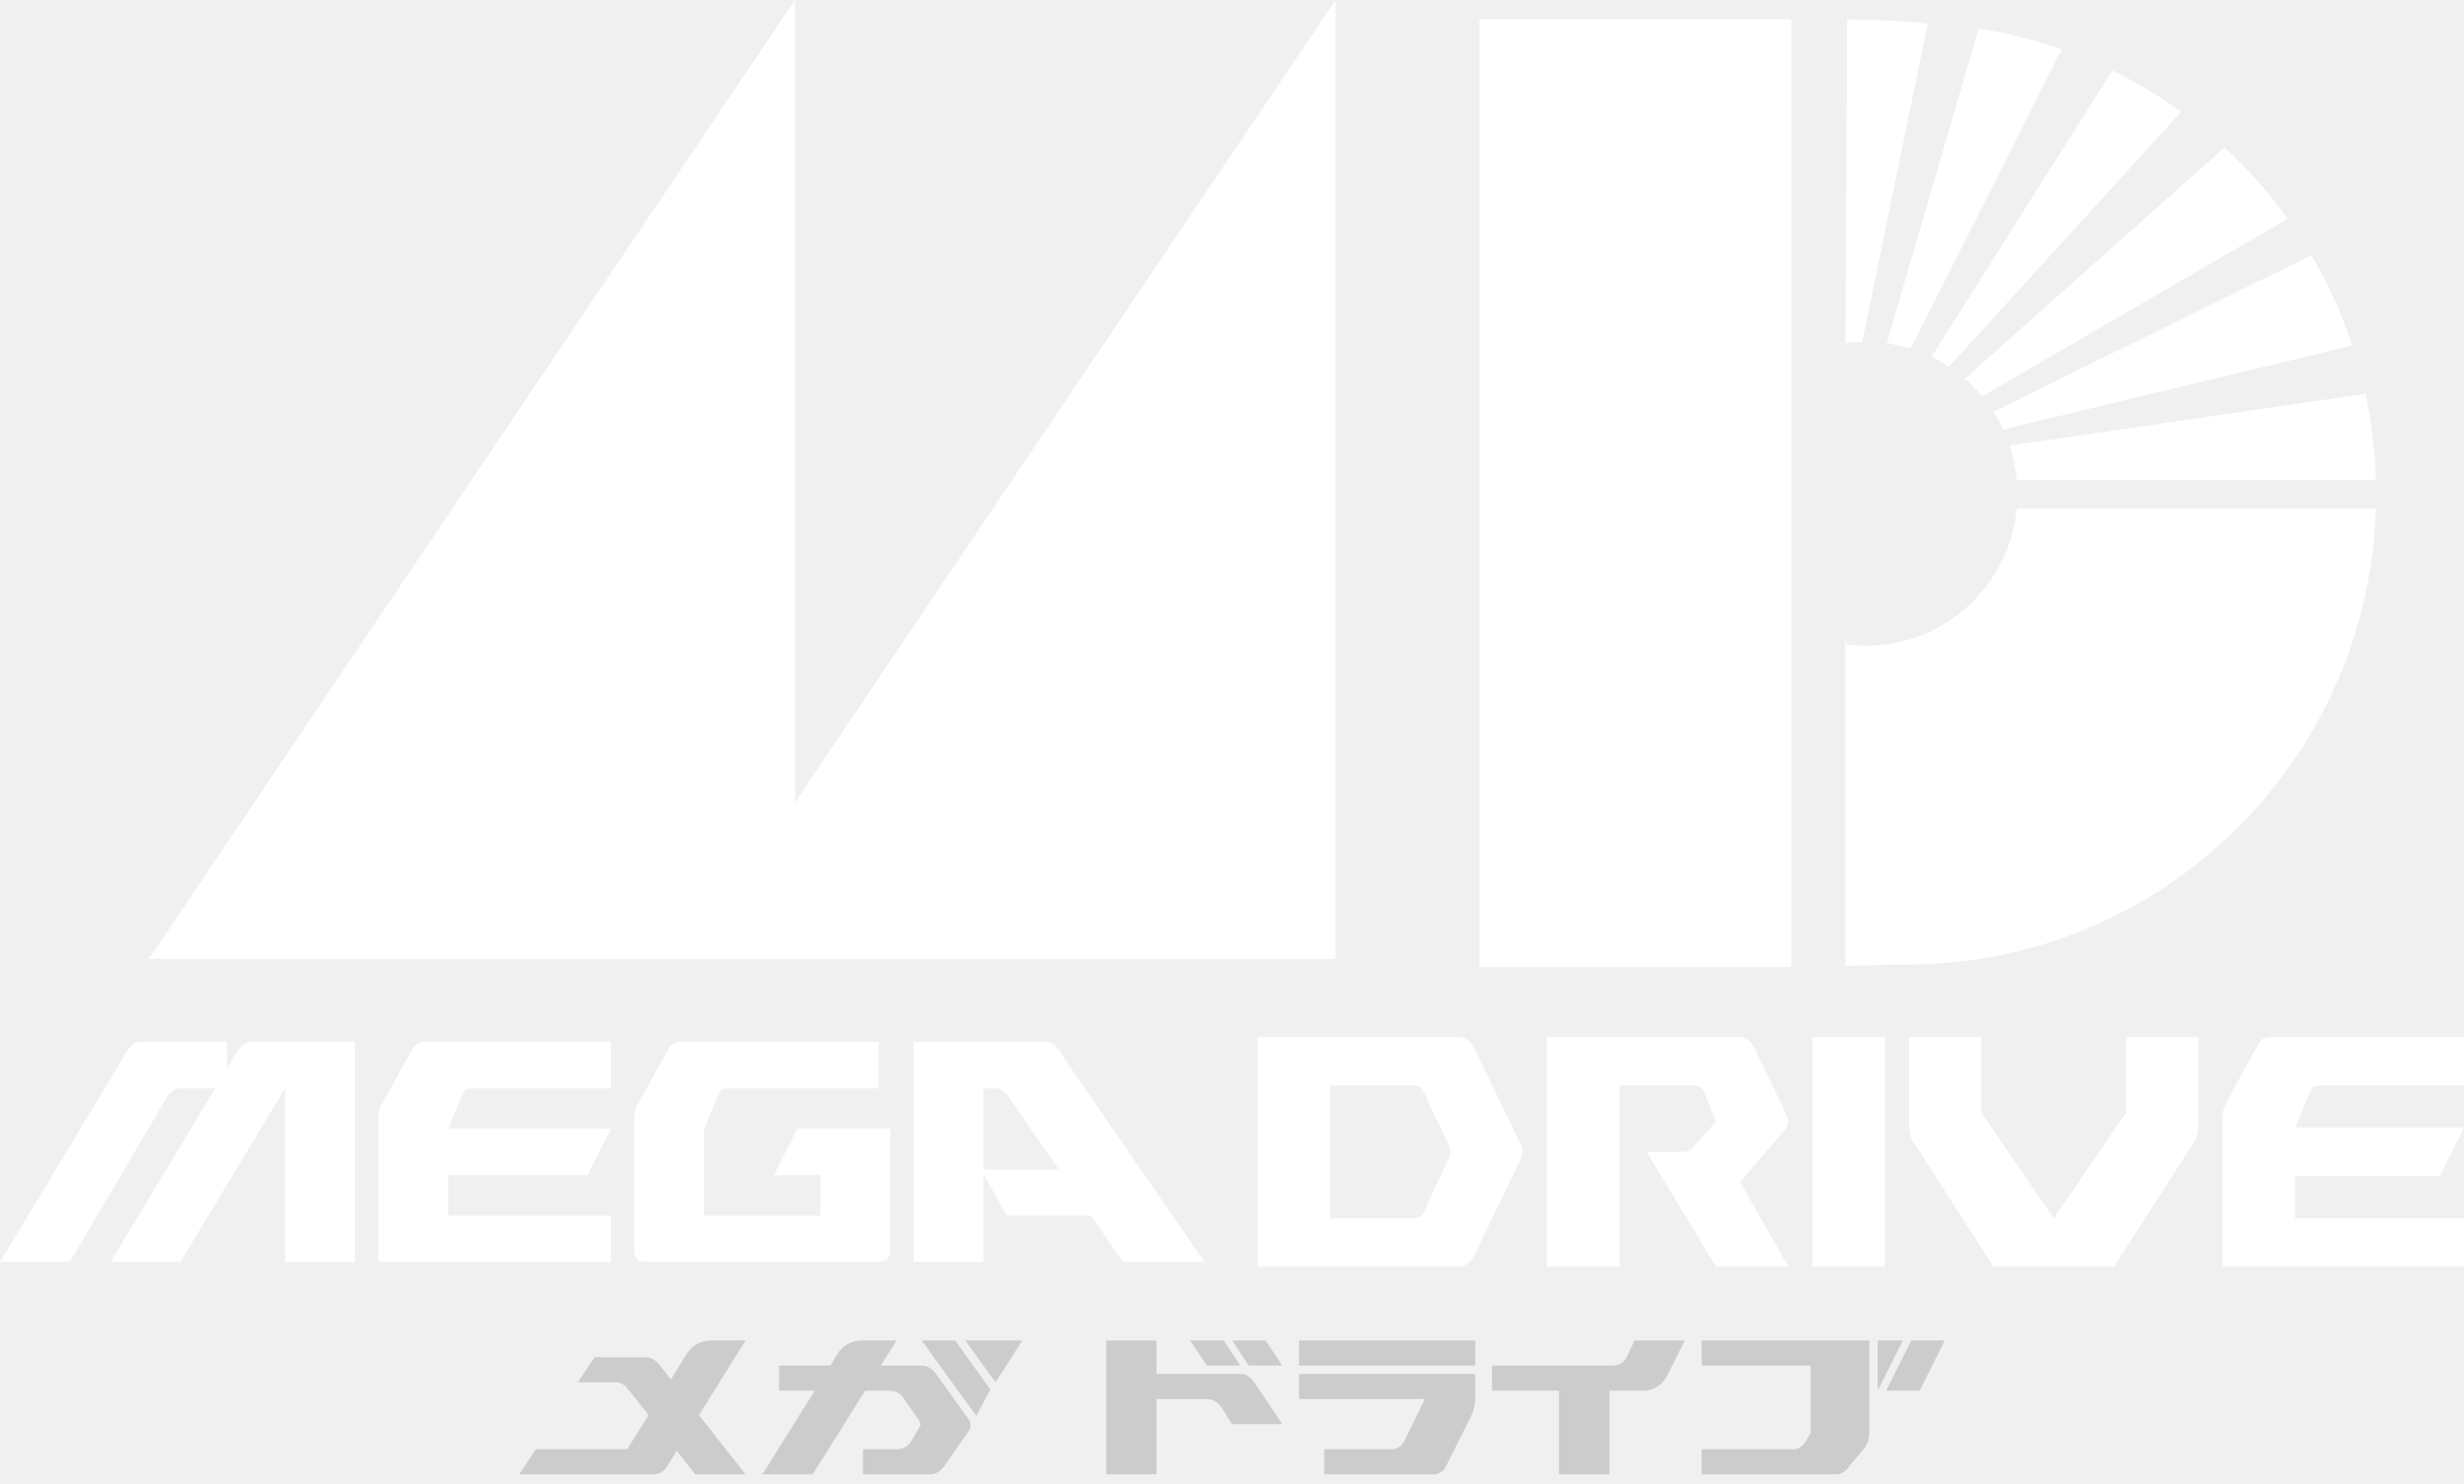
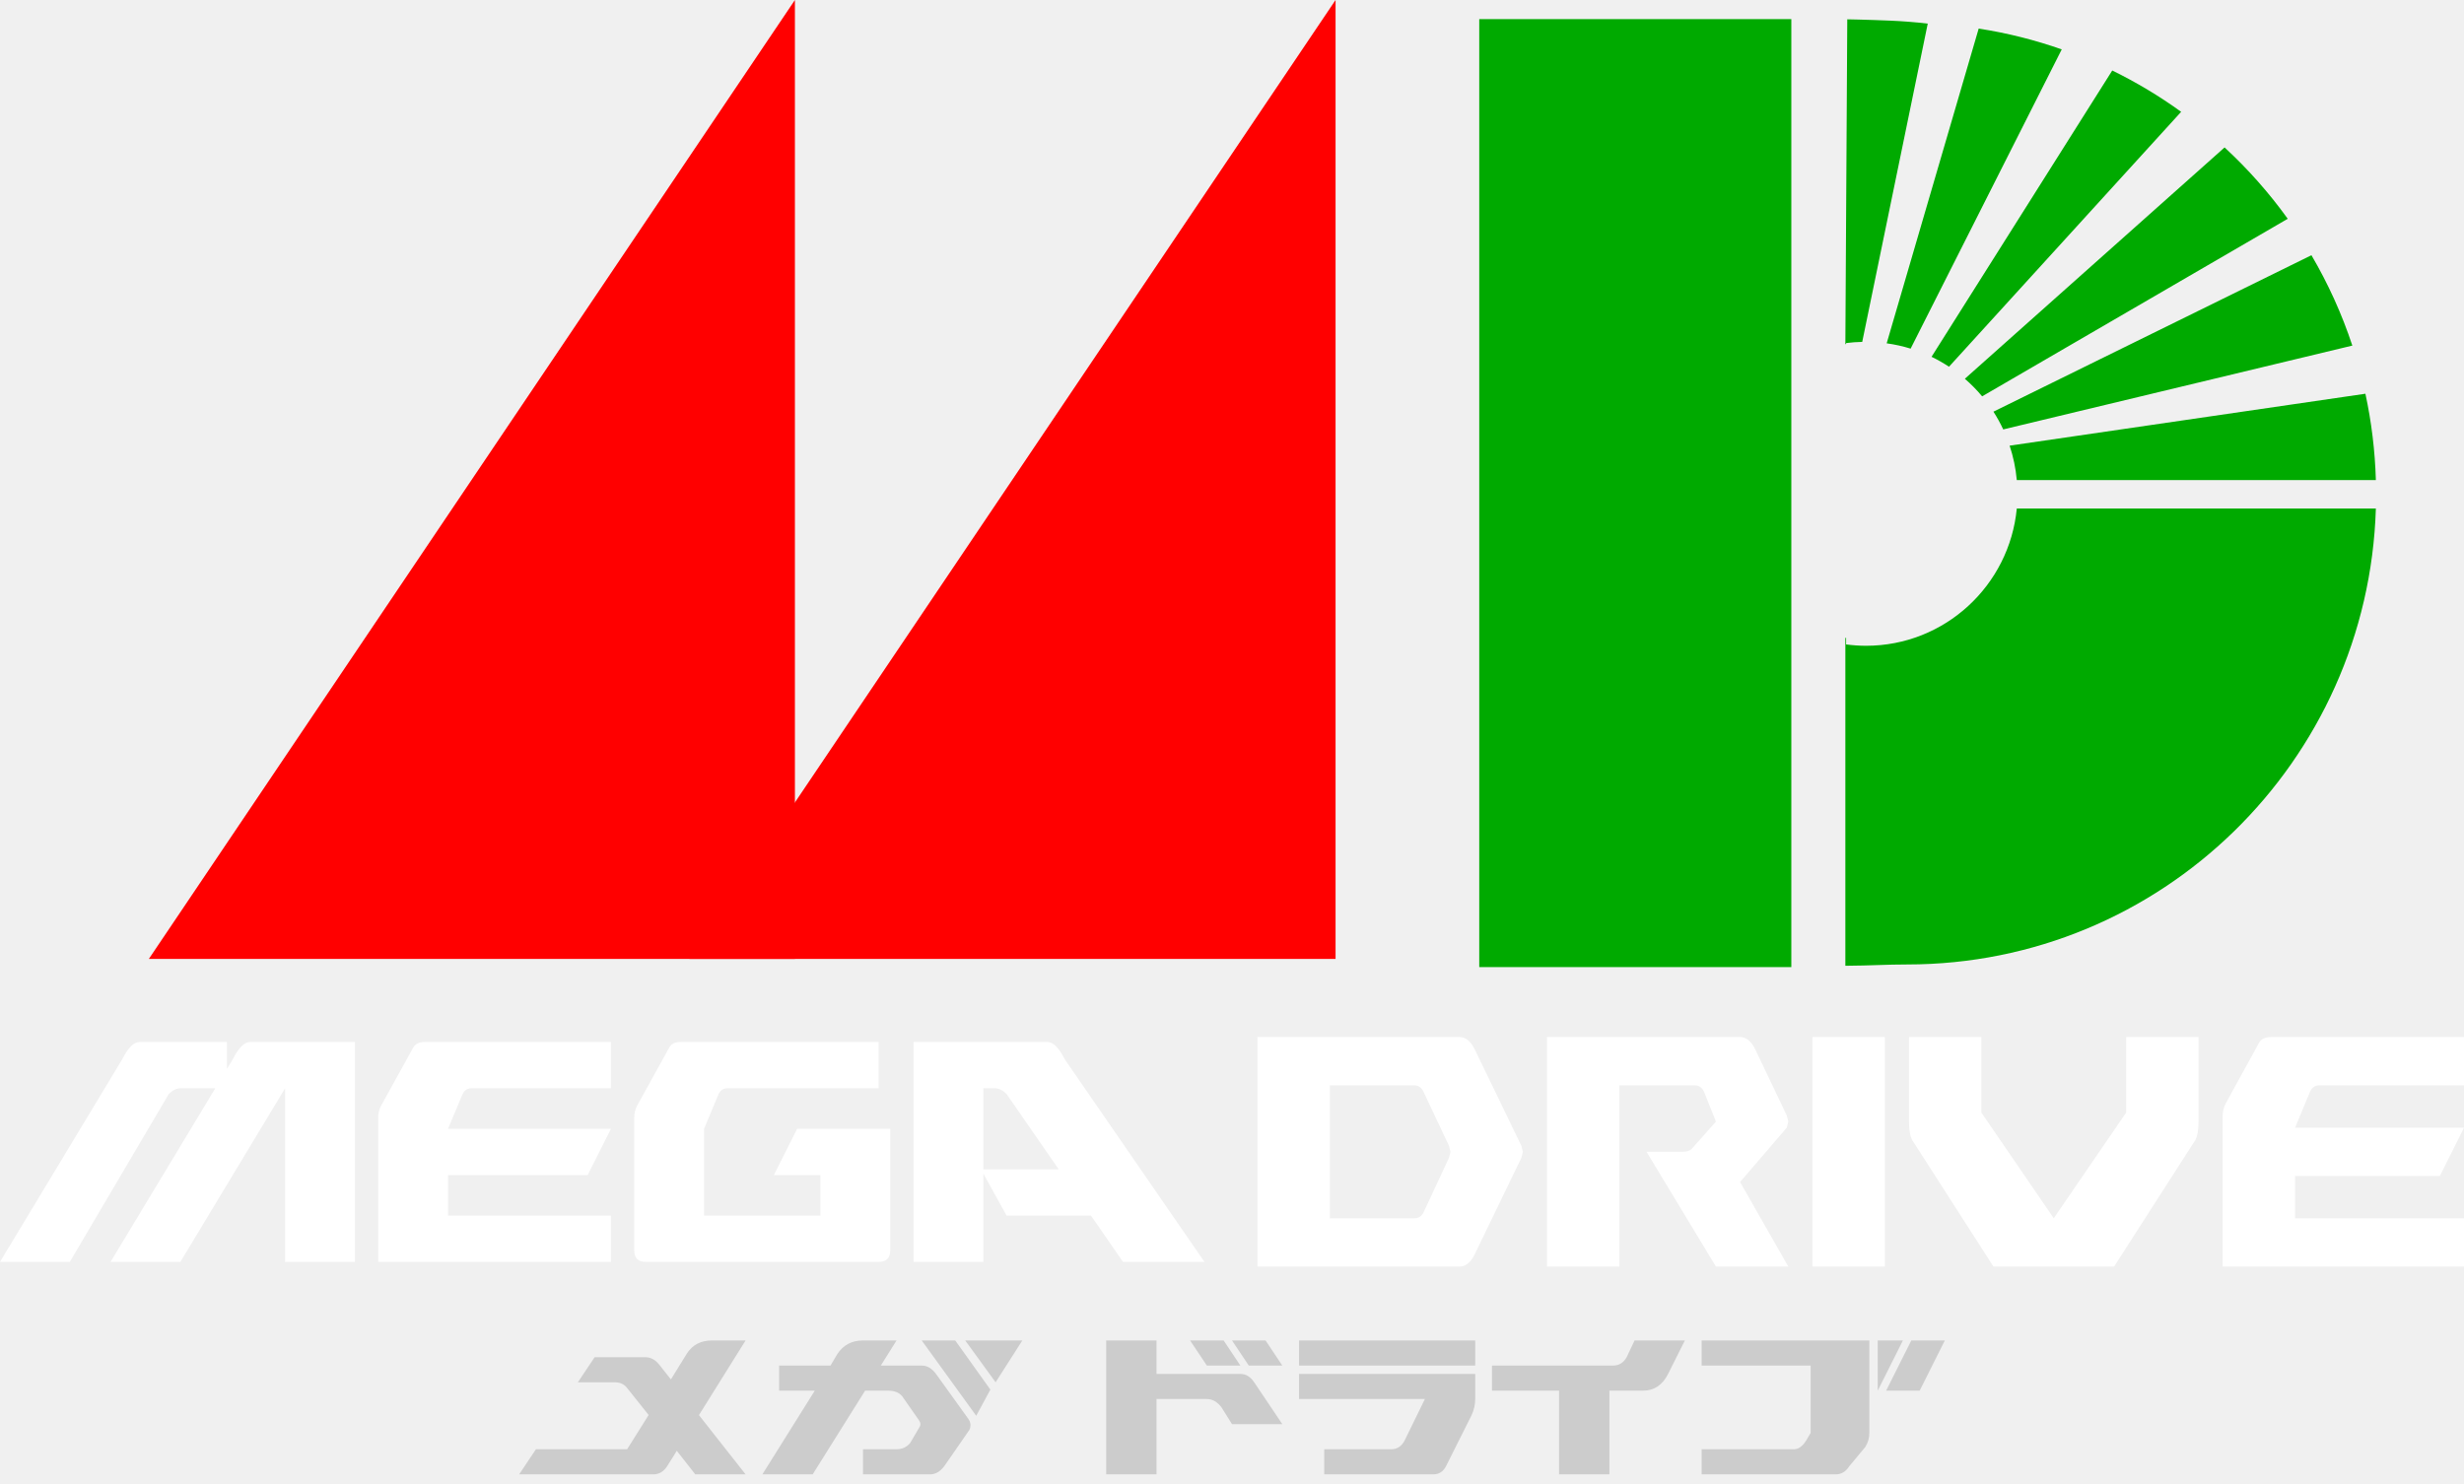
- <svg xmlns="http://www.w3.org/2000/svg" id="svg2" version="1.1" viewBox="0 0 264 159">
-   <path style="fill-opacity: 1; stroke: rgb(0, 0, 0); stroke-width: 0.782px; stroke-linecap: butt; stroke-linejoin: miter; stroke-opacity: 0; display: inline; fill: rgb(255, 255, 255);" d="M 85.169 0 L 85.169 102.761 L 15.949 102.761 Z" id="path3038" />
-   <rect style="fill-opacity: 1; stroke: rgb(0, 0, 0); stroke-width: 5.221; stroke-linecap: round; stroke-linejoin: miter; stroke-miterlimit: 4; stroke-opacity: 0; stroke-dasharray: none; stroke-dashoffset: 0; display: inline; fill: rgb(255, 255, 255);" id="rect3834" width="33.437" height="101.59" x="158.491" y="2.049" />
-   <path style="fill-opacity: 1; stroke: rgb(0, 0, 0); stroke-width: 5.155; stroke-linecap: round; stroke-linejoin: miter; stroke-miterlimit: 4; stroke-opacity: 0; stroke-dasharray: none; stroke-dashoffset: 0; display: inline; fill: rgb(255, 255, 255);" d="M 199.127 2.097 C 198.769 2.087 198.371 2.078 197.922 2.071 L 197.717 36.874 C 197.744 36.875 197.772 36.874 197.798 36.874 L 197.798 36.766 C 198.367 36.69 198.94 36.653 199.524 36.639 L 206.544 2.532 C 203.805 2.2 201.225 2.164 199.127 2.097 Z M 212.001 3.064 L 202.144 36.793 C 203.022 36.914 203.883 37.105 204.71 37.361 L 220.901 5.292 C 218.041 4.29 215.07 3.535 212.001 3.064 Z M 226.313 7.555 L 206.951 38.236 C 207.598 38.549 208.225 38.908 208.821 39.3 L 233.695 11.983 C 231.374 10.304 228.906 8.824 226.313 7.555 Z M 238.348 15.799 L 210.52 40.59 C 211.185 41.166 211.808 41.798 212.372 42.474 L 245.115 23.446 C 243.122 20.672 240.849 18.109 238.348 15.799 Z M 247.654 27.35 L 213.583 44.116 C 213.973 44.724 214.322 45.357 214.631 46.019 L 252.036 37.036 C 250.912 33.632 249.438 30.39 247.654 27.35 Z M 253.436 42.195 L 215.317 47.759 C 215.708 48.933 215.971 50.171 216.085 51.448 L 254.557 51.448 C 254.466 48.281 254.082 45.188 253.436 42.195 Z M 216.085 54.496 C 215.296 62.752 208.361 69.205 199.931 69.205 C 199.205 69.205 198.499 69.153 197.798 69.06 L 197.798 68.357 C 197.772 68.357 197.744 68.356 197.717 68.357 L 197.717 103.498 C 200.604 103.477 202.094 103.357 204.34 103.357 C 231.563 103.357 253.728 81.625 254.557 54.496 Z" id="path3838" />
-   <path style="fill-opacity: 1; stroke: rgb(0, 0, 0); stroke-width: 0.782px; stroke-linecap: butt; stroke-linejoin: miter; stroke-opacity: 0; display: inline; fill: rgb(255, 255, 255);" d="M 143.096 0 L 143.096 102.761 L 73.875 102.761 Z" id="path3038-4" />
-   <path style="font-size:69.469px;font-style:normal;font-weight:normal;fill:#ffffff;fill-opacity:1;stroke:none;display:inline;font-family:NiseMegaDrive" d="M 0 135.231 L 13.092 113.525 C 13.715 112.285 14.339 111.664 14.962 111.664 L 24.314 111.664 L 24.314 114.548 L 24.937 113.525 C 25.56 112.285 26.184 111.664 26.807 111.664 L 38.029 111.664 L 38.029 135.231 L 30.547 135.231 L 30.547 116.626 L 19.326 135.231 L 11.845 135.231 L 23.067 116.626 L 19.326 116.626 C 18.91 116.626 18.495 116.832 18.079 117.247 L 7.481 135.231 L 0 135.231 Z M 48.004 125.928 L 48.004 130.27 L 65.459 130.27 L 65.459 135.231 L 40.522 135.231 L 40.522 119.727 C 40.522 119.313 40.626 118.9 40.834 118.486 L 44.263 112.285 C 44.471 111.871 44.886 111.664 45.51 111.664 L 65.459 111.664 L 65.459 116.626 L 50.497 116.626 C 50.081 116.626 49.769 116.832 49.562 117.247 L 48.004 120.968 L 65.459 120.968 L 62.965 125.928 L 48.004 125.928 Z M 75.434 130.27 L 87.902 130.27 L 87.902 125.928 L 82.914 125.928 L 85.408 120.968 L 95.383 120.968 L 95.383 133.992 C 95.383 134.818 94.967 135.231 94.136 135.231 L 69.2 135.231 C 68.368 135.231 67.953 134.818 67.953 133.992 L 67.953 119.727 C 67.953 119.313 68.057 118.9 68.264 118.486 L 71.693 112.285 C 71.901 111.871 72.316 111.664 72.94 111.664 L 94.136 111.664 L 94.136 116.626 L 77.927 116.626 C 77.512 116.626 77.2 116.832 76.992 117.247 L 75.434 120.968 L 75.434 130.27 Z M 129.048 135.231 L 120.32 135.231 L 116.891 130.27 L 107.851 130.27 L 105.358 125.774 L 105.358 135.231 L 97.877 135.231 L 97.877 111.664 L 112.215 111.664 C 112.839 111.664 113.462 112.285 114.086 113.525 L 129.048 135.231 Z M 113.431 125.309 L 107.851 117.247 C 107.436 116.832 107.02 116.626 106.605 116.626 L 105.358 116.626 L 105.358 125.309 L 113.431 125.309 Z" id="text8337-2" />
-   <path style="font-size:72.268px;font-style:normal;font-weight:normal;fill:#ffffff;fill-opacity:1;stroke:none;display:inline;font-family:NiseMegaDrive" d="M 142.48 130.555 L 151.53 130.555 C 151.961 130.555 152.284 130.361 152.499 129.973 L 155.246 124.082 L 155.408 123.434 L 155.246 122.787 L 152.499 116.961 C 152.284 116.53 151.961 116.313 151.53 116.313 L 142.48 116.313 L 142.48 130.555 Z M 134.724 111.135 L 156.378 111.135 C 157.024 111.135 157.563 111.567 157.994 112.43 L 163.003 122.787 L 163.165 123.434 L 163.003 124.082 L 157.994 134.439 C 157.563 135.302 157.024 135.734 156.378 135.734 L 134.724 135.734 L 134.724 111.135 Z M 165.75 111.135 L 186.434 111.135 C 187.081 111.135 187.619 111.567 188.05 112.43 L 191.444 119.55 L 191.605 120.198 L 191.444 120.845 L 186.434 126.671 L 191.605 135.734 L 183.849 135.734 L 176.415 123.434 L 180.294 123.434 C 180.725 123.434 181.048 123.326 181.263 123.111 L 183.849 120.198 L 182.556 116.961 C 182.34 116.53 182.017 116.313 181.586 116.313 L 173.507 116.313 L 173.507 135.734 L 165.75 135.734 L 165.75 111.135 Z M 201.947 135.734 L 194.191 135.734 L 194.191 111.135 L 201.947 111.135 L 201.947 135.734 Z M 212.289 119.227 L 220.046 130.555 L 227.803 119.227 L 227.803 111.135 L 235.559 111.135 L 235.559 120.198 C 235.559 121.061 235.451 121.708 235.236 122.14 L 226.51 135.734 L 213.583 135.734 L 204.857 122.14 C 204.64 121.708 204.533 121.061 204.533 120.198 L 204.533 111.135 L 212.289 111.135 L 212.289 119.227 Z M 245.901 126.024 L 245.901 130.555 L 264 130.555 L 264 135.734 L 238.145 135.734 L 238.145 119.55 C 238.145 119.119 238.253 118.687 238.468 118.256 L 242.023 111.783 C 242.238 111.351 242.67 111.135 243.316 111.135 L 264 111.135 L 264 116.313 L 248.487 116.313 C 248.056 116.313 247.733 116.53 247.518 116.961 L 245.901 120.845 L 264 120.845 L 261.415 126.024 L 245.901 126.024 Z" id="text8339-0" />
-   <path d="M 55.625 158 L 57.422 155.309 L 67.193 155.309 L 69.496 151.637 L 67.193 148.75 C 66.884 148.339 66.435 148.133 65.846 148.133 L 61.915 148.133 L 63.712 145.443 L 69.102 145.443 C 69.702 145.443 70.207 145.705 70.619 146.228 L 71.883 147.826 L 73.595 145.051 C 74.195 144.117 75.093 143.65 76.291 143.65 L 79.885 143.65 L 74.887 151.651 L 79.885 158 L 74.494 158 L 72.514 155.477 L 71.461 157.159 C 71.087 157.719 70.6 158 70.001 158 Z" id="path3065" style="fill: rgb(204, 204, 204);" />
-   <path d="M 83.479 149.031 L 83.479 146.341 L 88.983 146.341 L 89.713 145.107 C 90.349 144.136 91.267 143.65 92.465 143.65 L 96.059 143.65 L 94.374 146.341 L 98.754 146.341 C 99.353 146.341 99.877 146.658 100.327 147.293 L 103.752 152.057 C 104.015 152.431 104.052 152.824 103.865 153.235 L 101.225 157.047 C 100.776 157.683 100.252 158 99.653 158 L 92.465 158 L 92.465 155.309 L 96.059 155.309 C 96.657 155.309 97.145 155.084 97.519 154.636 L 98.474 153.01 C 98.661 152.749 98.661 152.487 98.474 152.226 L 96.676 149.648 C 96.349 149.236 95.843 149.031 95.16 149.031 L 92.69 149.031 L 87.073 158 L 81.682 158 L 87.298 149.031 Z M 98.754 143.65 L 102.348 143.65 L 106.111 148.919 L 104.595 151.722 Z M 103.416 143.65 L 109.537 143.65 L 106.673 148.133 Z" id="path3067" style="fill: rgb(204, 204, 204);" />
-   <path d="M 118.522 158 L 118.522 143.65 L 123.913 143.65 L 123.913 147.237 L 132.898 147.237 C 133.498 147.237 134.003 147.555 134.415 148.19 L 137.391 152.618 L 132 152.618 L 130.877 150.824 C 130.428 150.226 129.903 149.927 129.305 149.927 L 123.913 149.927 L 123.913 158 Z M 129.305 146.341 L 127.508 143.65 L 131.102 143.65 L 132.898 146.341 Z M 133.797 146.341 L 132 143.65 L 135.594 143.65 L 137.391 146.341 Z" id="path3069" style="fill: rgb(204, 204, 204);" />
-   <path d="M 139.188 146.341 L 139.188 143.65 L 158.058 143.65 L 158.058 146.341 Z M 139.188 149.927 L 139.188 147.237 L 158.058 147.237 L 158.058 149.927 C 158.058 150.526 157.927 151.105 157.665 151.666 L 154.913 157.159 C 154.613 157.719 154.164 158 153.565 158 L 141.884 158 L 141.884 155.309 L 149.072 155.309 C 149.671 155.309 150.139 155.011 150.476 154.412 L 152.667 149.927 Z" id="path3071" style="fill: rgb(204, 204, 204);" />
-   <path d="M 159.855 149.031 L 159.855 146.341 L 172.828 146.341 C 173.464 146.341 173.95 146.041 174.288 145.443 L 175.13 143.65 L 180.521 143.65 L 178.724 147.237 C 178.125 148.433 177.227 149.031 176.029 149.031 L 172.434 149.031 L 172.434 158 L 167.043 158 L 167.043 149.031 Z" id="path3073" style="fill: rgb(204, 204, 204);" />
-   <path d="M 199.84 155.084 L 198.155 157.103 C 197.78 157.701 197.294 158 196.695 158 L 182.318 158 L 182.318 155.309 L 192.202 155.309 C 192.68 155.309 193.11 155.011 193.494 154.412 L 193.999 153.557 L 193.999 146.341 L 182.318 146.341 L 182.318 143.65 L 200.289 143.65 L 200.289 153.515 C 200.289 154.113 200.139 154.636 199.84 155.084 Z M 202.086 149.031 L 204.782 143.65 L 208.376 143.65 L 205.68 149.031 Z M 201.187 149.031 L 201.187 143.65 L 203.883 143.65 Z" id="path3075" style="fill: rgb(204, 204, 204);" />
+ <svg xmlns="http://www.w3.org/2000/svg" width="100%" height="100%" viewBox="0 0 264 159" version="1.1" xml:space="preserve" style="fill-rule:evenodd;clip-rule:evenodd;">
+   <g>
+     <g>
+       <g>
+         <path id="path3038" d="M85.169,0L85.169,102.761L15.949,102.761L85.169,0Z" style="fill:rgb(255,0,0);fill-rule:nonzero;stroke:black;stroke-opacity:0;stroke-width:0.78px;" />
+         <path id="path3038-4" d="M143.096,0L143.096,102.761L73.875,102.761L143.096,0Z" style="fill:rgb(255,0,0);fill-rule:nonzero;stroke:black;stroke-opacity:0;stroke-width:0.78px;" />
+       </g>
+       <g>
+         <rect id="rect3834" x="158.491" y="2.049" width="33.437" height="101.59" style="fill:rgb(0,170,0);stroke:black;stroke-opacity:0;stroke-width:5.22px;stroke-linecap:round;" />
+         <path id="path3838" d="M199.127,2.097C198.769,2.087 198.371,2.078 197.922,2.071L197.717,36.874C197.744,36.875 197.772,36.874 197.798,36.874L197.798,36.766C198.367,36.69 198.94,36.653 199.524,36.639L206.544,2.532C203.805,2.2 201.225,2.164 199.127,2.097ZM212.001,3.064L202.144,36.793C203.022,36.914 203.883,37.105 204.71,37.361L220.901,5.292C218.041,4.29 215.07,3.535 212.001,3.064ZM226.313,7.555L206.951,38.236C207.598,38.549 208.225,38.908 208.821,39.3L233.695,11.983C231.374,10.304 228.906,8.824 226.313,7.555ZM238.348,15.799L210.52,40.59C211.185,41.166 211.808,41.798 212.372,42.474L245.115,23.446C243.122,20.672 240.849,18.109 238.348,15.799ZM247.654,27.35L213.583,44.116C213.973,44.724 214.322,45.357 214.631,46.019L252.036,37.036C250.912,33.632 249.438,30.39 247.654,27.35ZM253.436,42.195L215.317,47.759C215.708,48.933 215.971,50.171 216.085,51.448L254.557,51.448C254.466,48.281 254.082,45.188 253.436,42.195ZM216.085,54.496C215.296,62.752 208.361,69.205 199.931,69.205C199.205,69.205 198.499,69.153 197.798,69.06L197.798,68.357C197.772,68.357 197.744,68.356 197.717,68.357L197.717,103.498C200.604,103.477 202.094,103.357 204.34,103.357C231.563,103.357 253.728,81.625 254.557,54.496L216.085,54.496Z" style="fill:rgb(0,170,0);fill-rule:nonzero;stroke:black;stroke-opacity:0;stroke-width:5.15px;stroke-linecap:round;" />
+       </g>
+     </g>
+     <g>
+       <path id="text8337-2" d="M0,135.231L13.092,113.525C13.715,112.285 14.339,111.664 14.962,111.664L24.314,111.664L24.314,114.548L24.937,113.525C25.56,112.285 26.184,111.664 26.807,111.664L38.029,111.664L38.029,135.231L30.547,135.231L30.547,116.626L19.326,135.231L11.845,135.231L23.067,116.626L19.326,116.626C18.91,116.626 18.495,116.832 18.079,117.247L7.481,135.231L0,135.231ZM48.004,125.928L48.004,130.27L65.459,130.27L65.459,135.231L40.522,135.231L40.522,119.727C40.522,119.313 40.626,118.9 40.834,118.486L44.263,112.285C44.471,111.871 44.886,111.664 45.51,111.664L65.459,111.664L65.459,116.626L50.497,116.626C50.081,116.626 49.769,116.832 49.562,117.247L48.004,120.968L65.459,120.968L62.965,125.928L48.004,125.928ZM75.434,130.27L87.902,130.27L87.902,125.928L82.914,125.928L85.408,120.968L95.383,120.968L95.383,133.992C95.383,134.818 94.967,135.231 94.136,135.231L69.2,135.231C68.368,135.231 67.953,134.818 67.953,133.992L67.953,119.727C67.953,119.313 68.057,118.9 68.264,118.486L71.693,112.285C71.901,111.871 72.316,111.664 72.94,111.664L94.136,111.664L94.136,116.626L77.927,116.626C77.512,116.626 77.2,116.832 76.992,117.247L75.434,120.968L75.434,130.27ZM129.048,135.231L120.32,135.231L116.891,130.27L107.851,130.27L105.358,125.774L105.358,135.231L97.877,135.231L97.877,111.664L112.215,111.664C112.839,111.664 113.462,112.285 114.086,113.525L129.048,135.231ZM113.431,125.309L107.851,117.247C107.436,116.832 107.02,116.626 106.605,116.626L105.358,116.626L105.358,125.309L113.431,125.309Z" style="fill:white;fill-rule:nonzero;" />
+       <path id="text8339-0" d="M142.48,130.555L151.53,130.555C151.961,130.555 152.284,130.361 152.499,129.973L155.246,124.082L155.408,123.434L155.246,122.787L152.499,116.961C152.284,116.53 151.961,116.313 151.53,116.313L142.48,116.313L142.48,130.555ZM134.724,111.135L156.378,111.135C157.024,111.135 157.563,111.567 157.994,112.43L163.003,122.787L163.165,123.434L163.003,124.082L157.994,134.439C157.563,135.302 157.024,135.734 156.378,135.734L134.724,135.734L134.724,111.135ZM165.75,111.135L186.434,111.135C187.081,111.135 187.619,111.567 188.05,112.43L191.444,119.55L191.605,120.198L191.444,120.845L186.434,126.671L191.605,135.734L183.849,135.734L176.415,123.434L180.294,123.434C180.725,123.434 181.048,123.326 181.263,123.111L183.849,120.198L182.556,116.961C182.34,116.53 182.017,116.313 181.586,116.313L173.507,116.313L173.507,135.734L165.75,135.734L165.75,111.135ZM201.947,135.734L194.191,135.734L194.191,111.135L201.947,111.135L201.947,135.734ZM212.289,119.227L220.046,130.555L227.803,119.227L227.803,111.135L235.559,111.135L235.559,120.198C235.559,121.061 235.451,121.708 235.236,122.14L226.51,135.734L213.583,135.734L204.857,122.14C204.64,121.708 204.533,121.061 204.533,120.198L204.533,111.135L212.289,111.135L212.289,119.227ZM245.901,126.024L245.901,130.555L264,130.555L264,135.734L238.145,135.734L238.145,119.55C238.145,119.119 238.253,118.687 238.468,118.256L242.023,111.783C242.238,111.351 242.67,111.135 243.316,111.135L264,111.135L264,116.313L248.487,116.313C248.056,116.313 247.733,116.53 247.518,116.961L245.901,120.845L264,120.845L261.415,126.024L245.901,126.024Z" style="fill:white;fill-rule:nonzero;" />
+     </g>
+     <g>
+       <path id="path3065" d="M55.625,158L57.422,155.309L67.193,155.309L69.496,151.637L67.193,148.75C66.884,148.339 66.435,148.133 65.846,148.133L61.915,148.133L63.712,145.443L69.102,145.443C69.702,145.443 70.207,145.705 70.619,146.228L71.883,147.826L73.595,145.051C74.195,144.117 75.093,143.65 76.291,143.65L79.885,143.65L74.887,151.651L79.885,158L74.494,158L72.514,155.477L71.461,157.159C71.087,157.719 70.6,158 70.001,158L55.625,158Z" style="fill:rgb(204,204,204);fill-rule:nonzero;" />
+       <path id="path3067" d="M83.479,149.031L83.479,146.341L88.983,146.341L89.713,145.107C90.349,144.136 91.267,143.65 92.465,143.65L96.059,143.65L94.374,146.341L98.754,146.341C99.353,146.341 99.877,146.658 100.327,147.293L103.752,152.057C104.015,152.431 104.052,152.824 103.865,153.235L101.225,157.047C100.776,157.683 100.252,158 99.653,158L92.465,158L92.465,155.309L96.059,155.309C96.657,155.309 97.145,155.084 97.519,154.636L98.474,153.01C98.661,152.749 98.661,152.487 98.474,152.226L96.676,149.648C96.349,149.236 95.843,149.031 95.16,149.031L92.69,149.031L87.073,158L81.682,158L87.298,149.031L83.479,149.031ZM98.754,143.65L102.348,143.65L106.111,148.919L104.595,151.722L98.754,143.65ZM103.416,143.65L109.537,143.65L106.673,148.133L103.416,143.65Z" style="fill:rgb(204,204,204);fill-rule:nonzero;" />
+       <path id="path3069" d="M118.522,158L118.522,143.65L123.913,143.65L123.913,147.237L132.898,147.237C133.498,147.237 134.003,147.555 134.415,148.19L137.391,152.618L132,152.618L130.877,150.824C130.428,150.226 129.903,149.927 129.305,149.927L123.913,149.927L123.913,158L118.522,158ZM129.305,146.341L127.508,143.65L131.102,143.65L132.898,146.341L129.305,146.341ZM133.797,146.341L132,143.65L135.594,143.65L137.391,146.341L133.797,146.341Z" style="fill:rgb(204,204,204);fill-rule:nonzero;" />
+       <path id="path3071" d="M139.188,146.341L139.188,143.65L158.058,143.65L158.058,146.341L139.188,146.341ZM139.188,149.927L139.188,147.237L158.058,147.237L158.058,149.927C158.058,150.526 157.927,151.105 157.665,151.666L154.913,157.159C154.613,157.719 154.164,158 153.565,158L141.884,158L141.884,155.309L149.072,155.309C149.671,155.309 150.139,155.011 150.476,154.412L152.667,149.927L139.188,149.927Z" style="fill:rgb(204,204,204);fill-rule:nonzero;" />
+       <path id="path3073" d="M159.855,149.031L159.855,146.341L172.828,146.341C173.464,146.341 173.95,146.041 174.288,145.443L175.13,143.65L180.521,143.65L178.724,147.237C178.125,148.433 177.227,149.031 176.029,149.031L172.434,149.031L172.434,158L167.043,158L167.043,149.031L159.855,149.031Z" style="fill:rgb(204,204,204);fill-rule:nonzero;" />
+       <path id="path3075" d="M199.84,155.084L198.155,157.103C197.78,157.701 197.294,158 196.695,158L182.318,158L182.318,155.309L192.202,155.309C192.68,155.309 193.11,155.011 193.494,154.412L193.999,153.557L193.999,146.341L182.318,146.341L182.318,143.65L200.289,143.65L200.289,153.515C200.289,154.113 200.139,154.636 199.84,155.084ZM202.086,149.031L204.782,143.65L208.376,143.65L205.68,149.031L202.086,149.031ZM201.187,149.031L201.187,143.65L203.883,143.65L201.187,149.031Z" style="fill:rgb(204,204,204);fill-rule:nonzero;" />
+     </g>
+   </g>
</svg>
